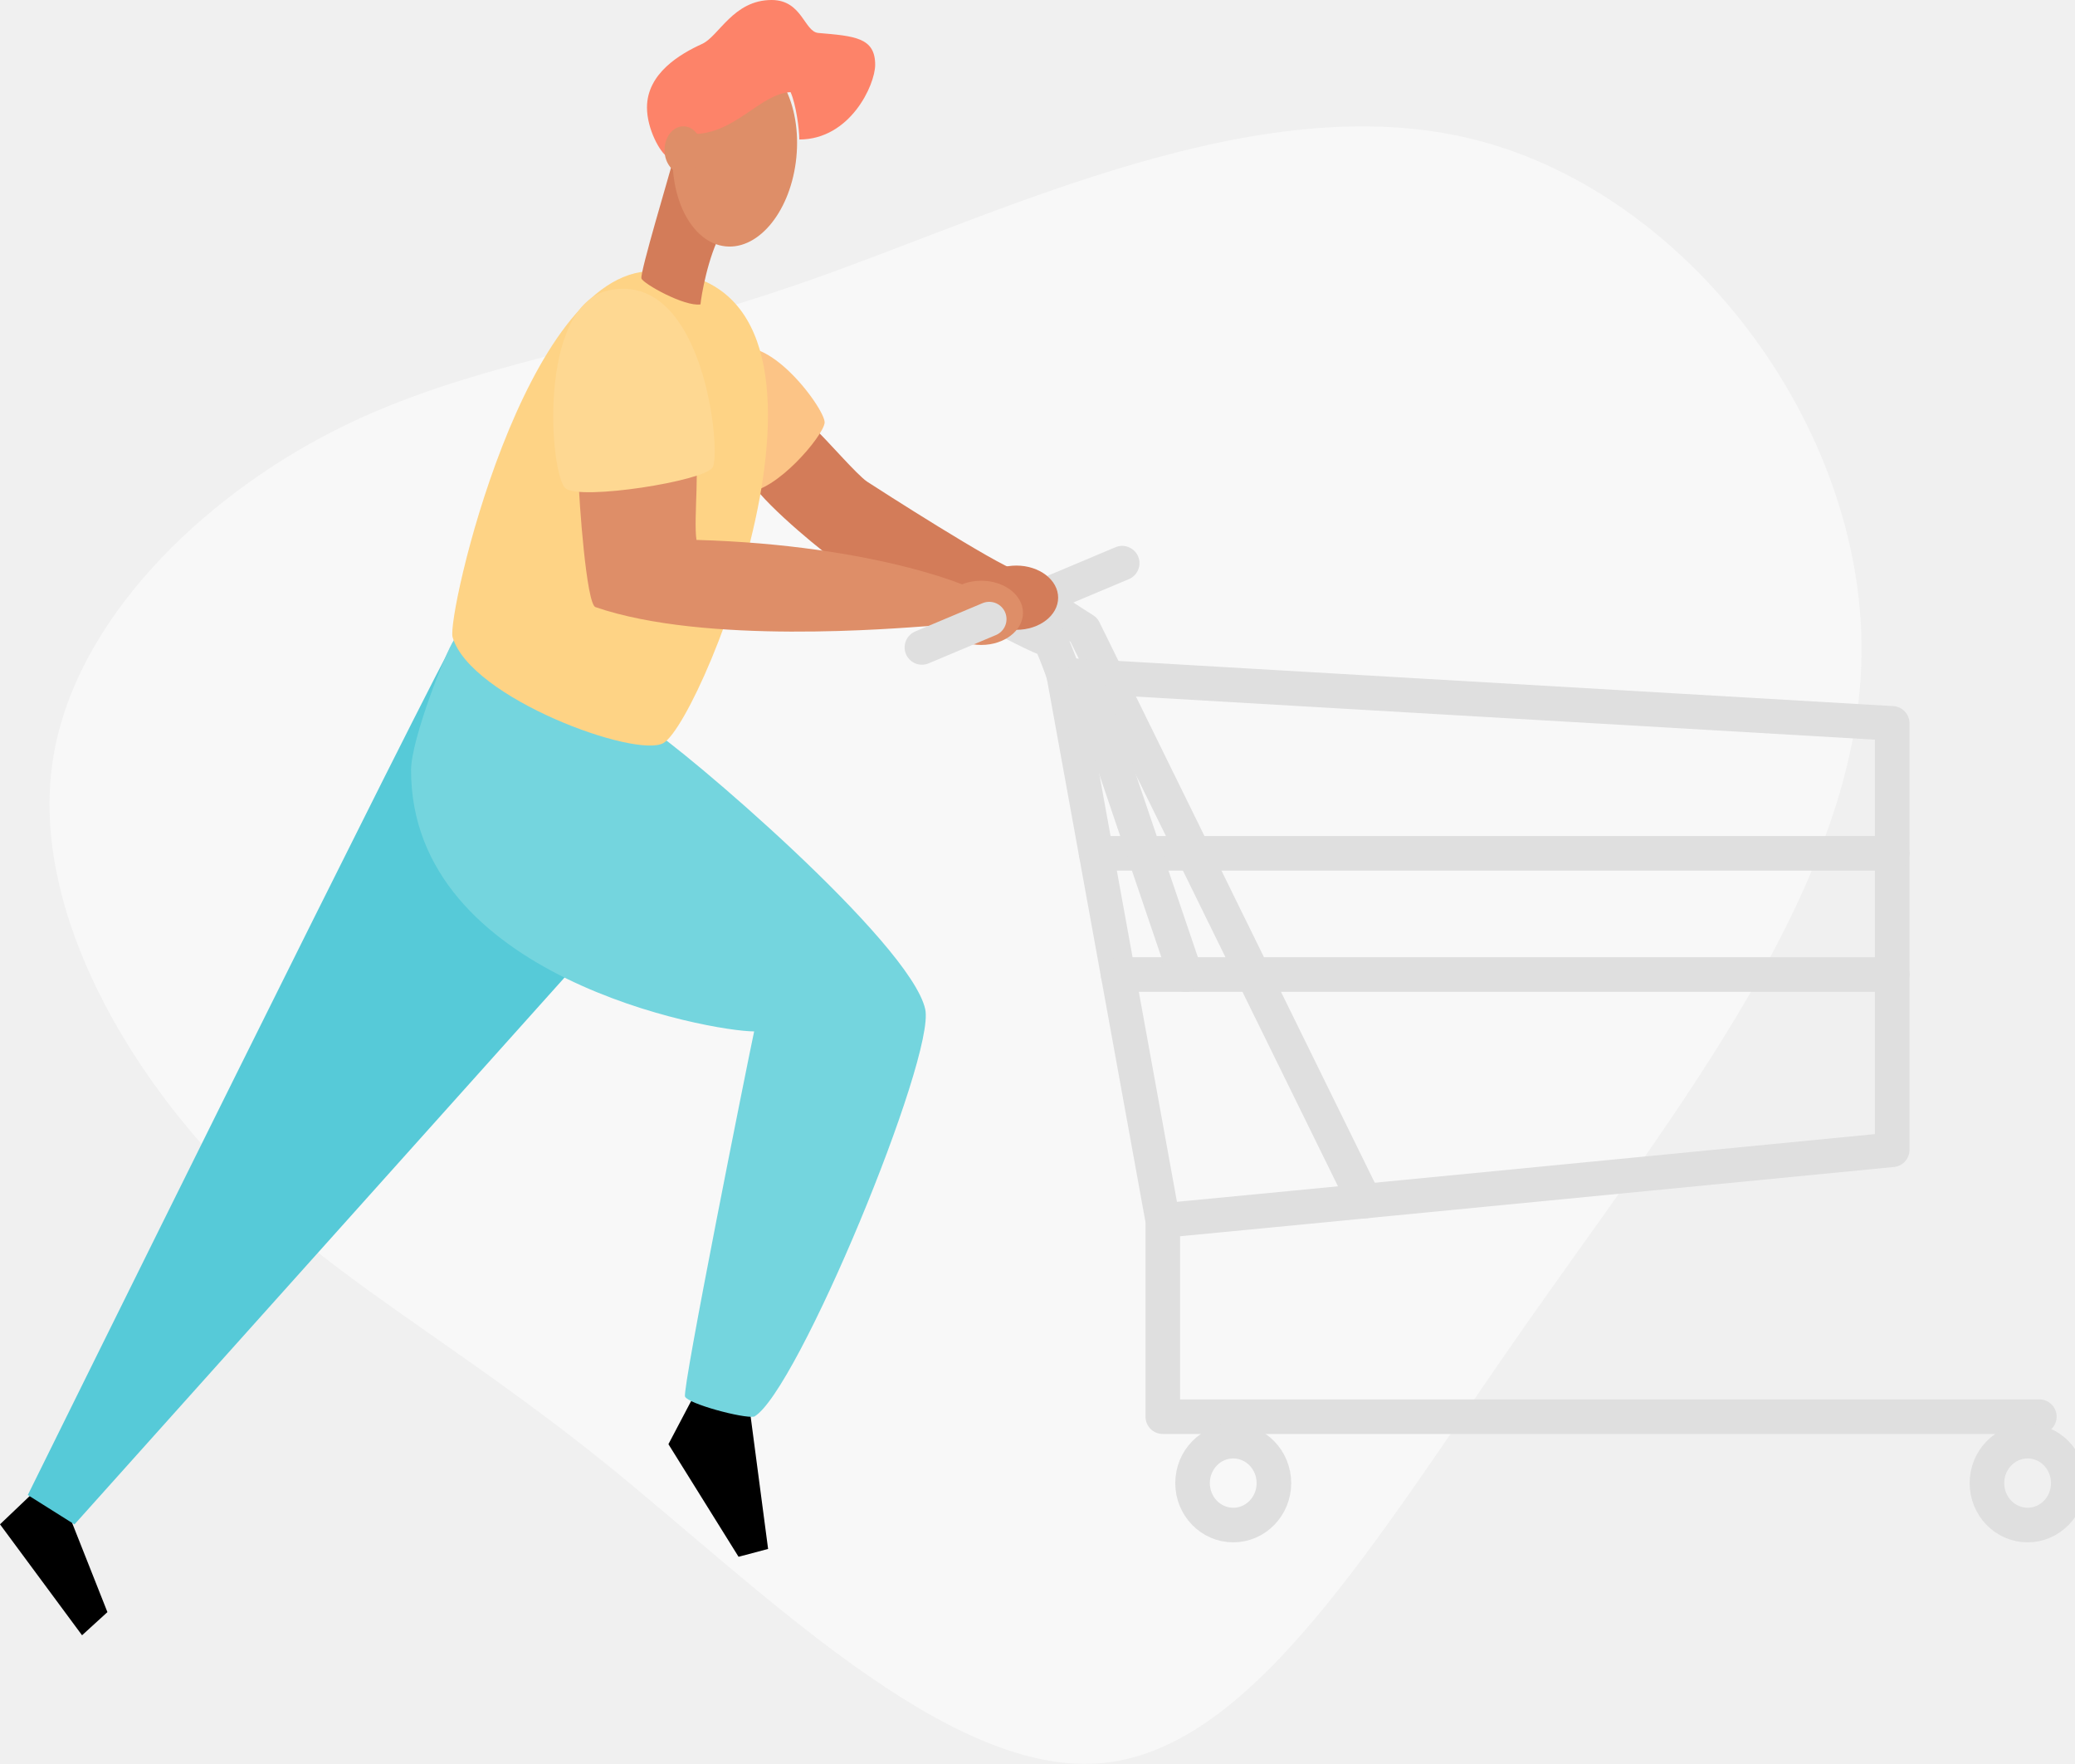
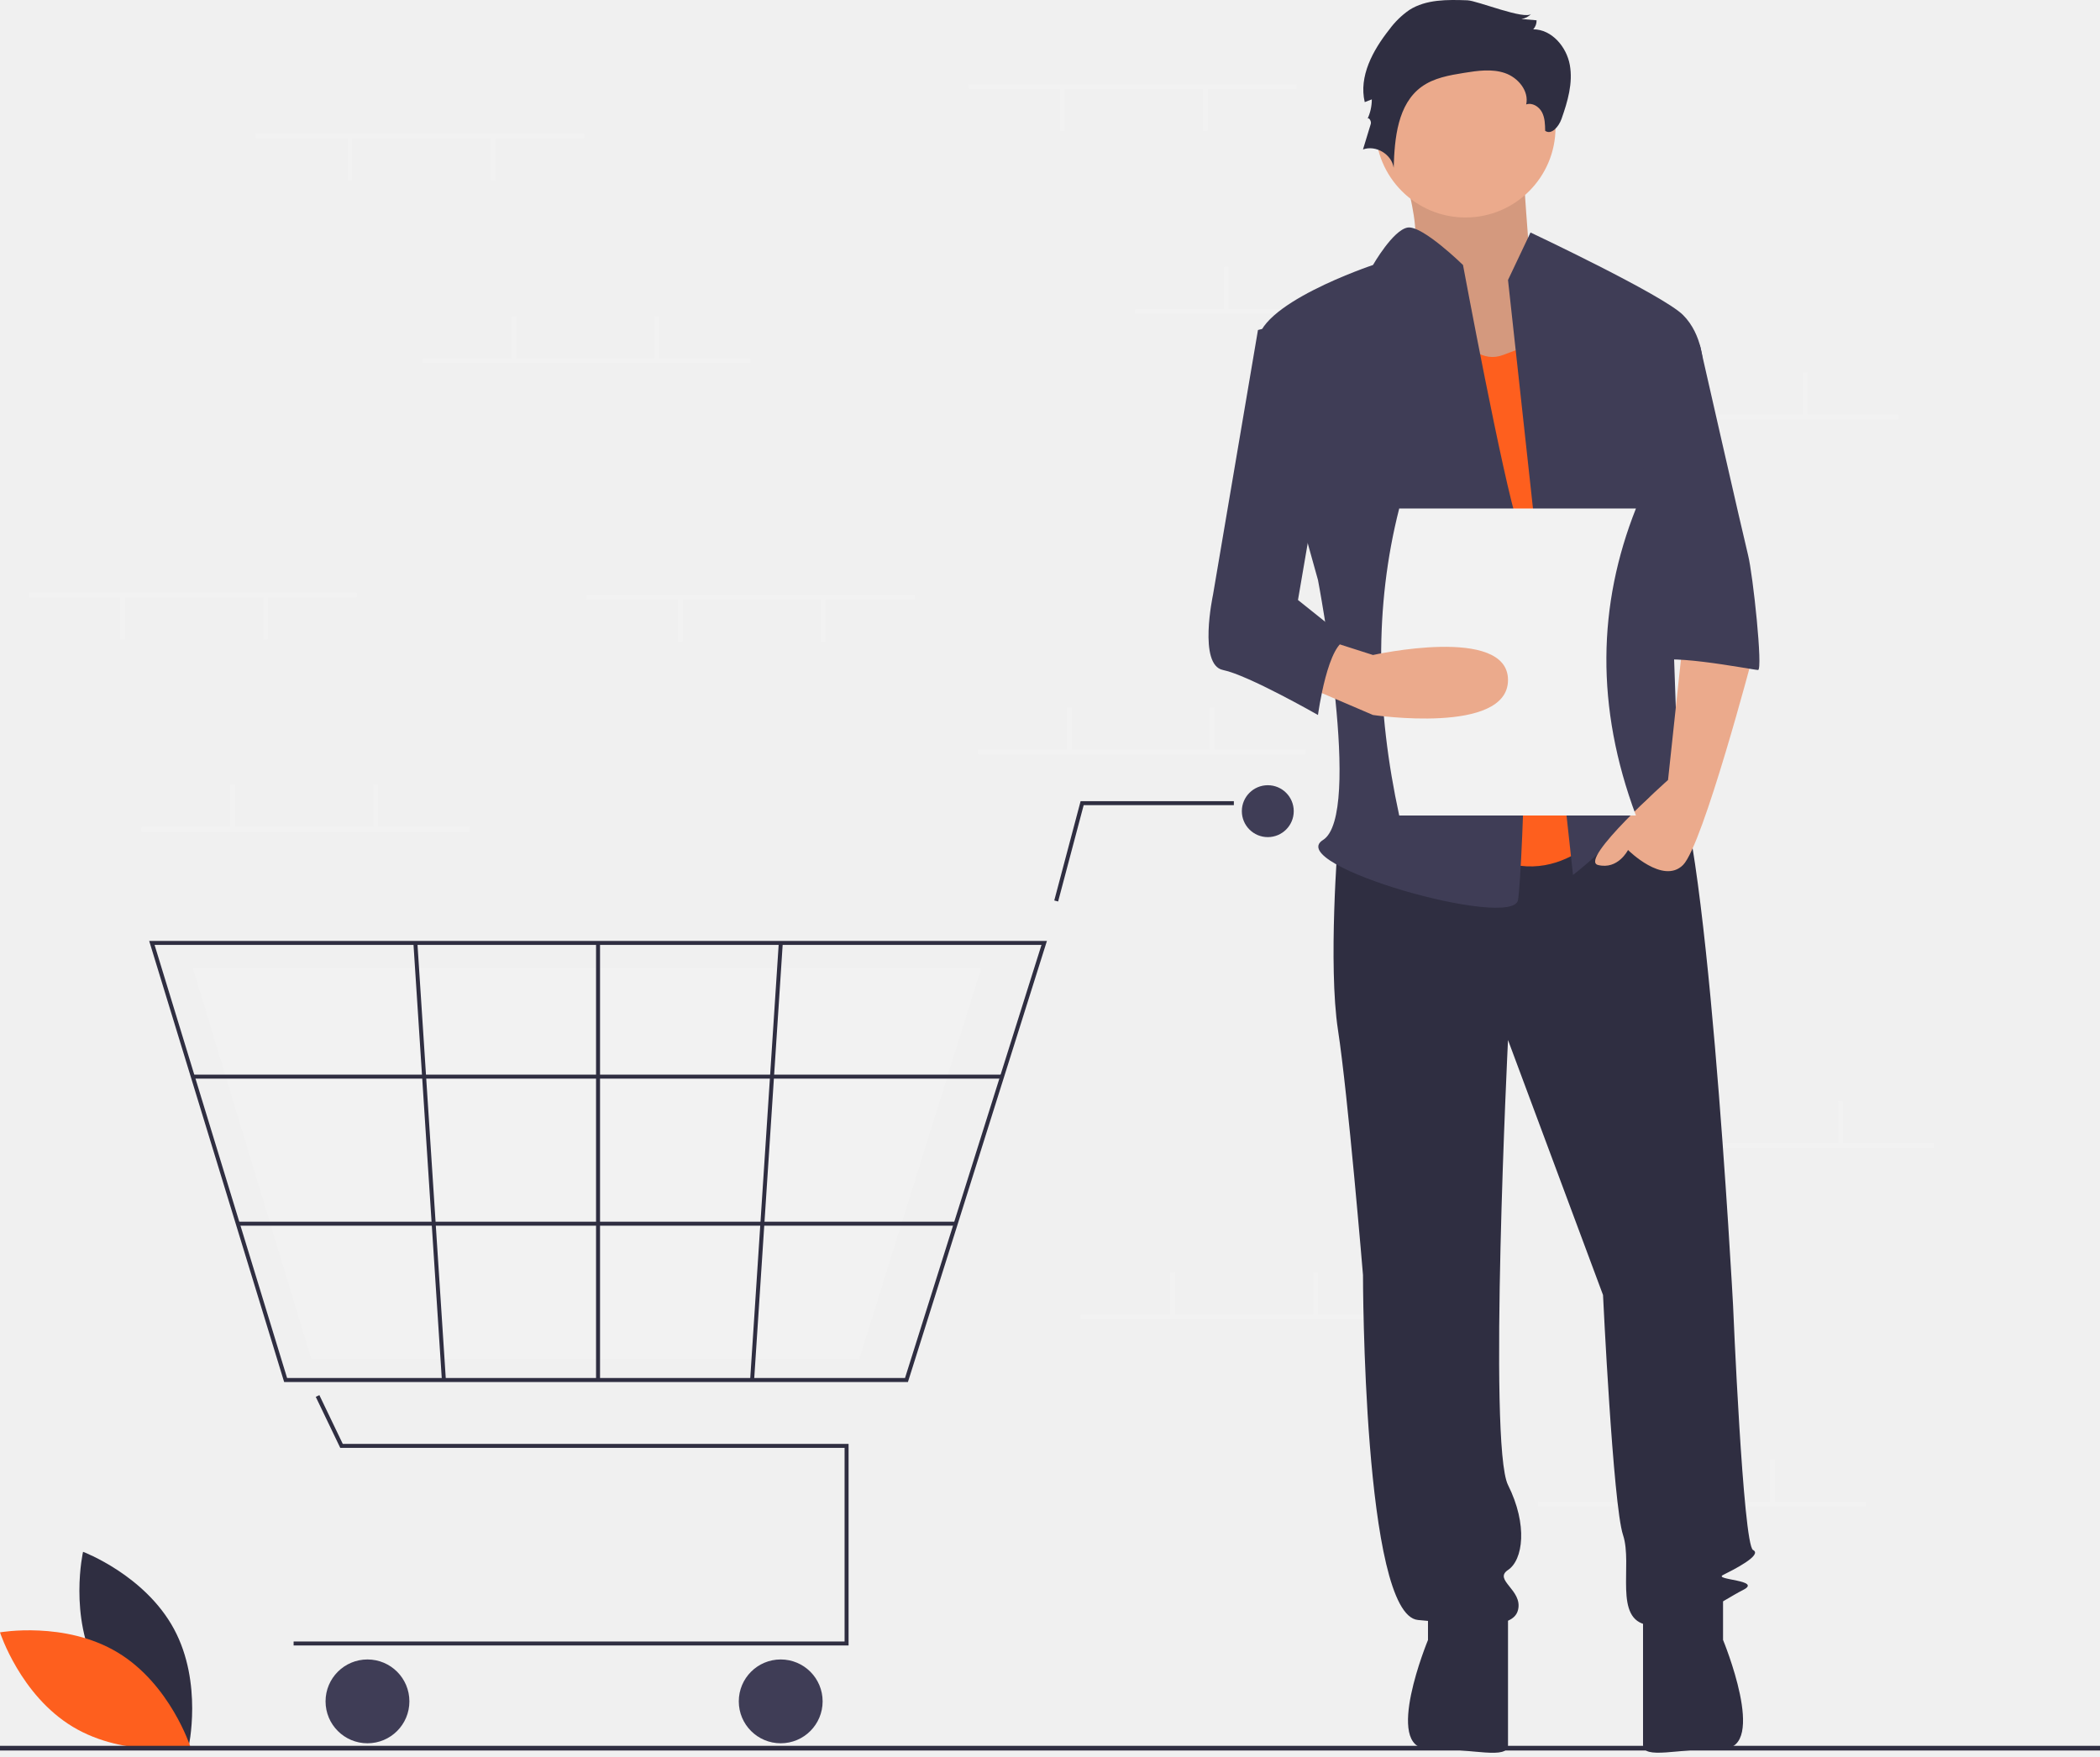
- <svg xmlns="http://www.w3.org/2000/svg" width="300" height="255" viewBox="0 0 300 255" fill="none">
-   <g clip-path="url(#clip0_63439_183)">
-     <path d="M212.984 20.133C244.015 27.812 269.535 61.45 269.139 94.617C268.751 127.712 242.445 160.335 220.432 191.73C198.481 223.129 180.948 253.32 158.757 254.92C136.538 256.496 109.696 229.448 87.485 211.507C65.205 193.57 47.606 184.731 32.447 168.966C17.288 153.2 4.631 130.5 7.595 110.175C10.558 89.85 29.15 71.913 48.595 62.126C68.106 52.272 88.405 50.572 116.864 40.582C145.324 30.591 181.922 12.398 212.984 20.133Z" fill="#F8F8F8" />
-     <path d="M197.278 173.629L156.709 91.046C155.471 90.302 150.502 87.01 150.502 87.01" stroke="#DFDFDF" stroke-width="5" stroke-linecap="round" stroke-linejoin="round" />
-     <path d="M153.799 97.585C153.315 95.933 151.86 92.529 151.86 92.529C150.972 92.474 144.789 89.194 144.789 89.194" stroke="#DFDFDF" stroke-width="5" stroke-linecap="round" stroke-linejoin="round" />
-     <path d="M143.02 89.498L162.244 81.411" stroke="#DFDFDF" stroke-width="5" stroke-linecap="round" stroke-linejoin="round" />
-     <path d="M4.942 215.646L0 220.353L11.862 236.391L15.531 233.043L9.883 218.774L4.942 215.646Z" fill="black" />
-     <path d="M100.724 201.008L96.64 208.767L106.779 225.045L111.05 223.909L108.249 202.664L100.724 201.008Z" fill="black" />
-     <path d="M146.949 91.046C150.283 91.046 152.985 88.967 152.985 86.403C152.985 83.838 150.283 81.759 146.949 81.759C143.616 81.759 140.914 83.838 140.914 86.403C140.914 88.967 143.616 91.046 146.949 91.046Z" fill="#D37C59" />
-     <path d="M66.403 91.306C63.688 95.305 4.019 216.118 4.019 216.118L10.768 220.365L89.51 132.507L66.403 91.306Z" fill="#56CAD8" />
-     <path d="M117.811 61.99C119.362 63.358 123.908 68.677 125.394 69.645C126.88 70.613 143.92 81.571 147.116 82.539C150.312 83.507 143.52 86.386 143.52 86.386C143.52 86.386 121.321 81.311 119.68 80.183C118.04 79.056 108.315 70.985 108.315 68.821C108.315 66.658 117.811 61.99 117.811 61.99Z" fill="#D37C59" />
-     <path d="M104.805 51.592C109.758 46.053 119.432 59.191 119.223 61.122C119.013 63.054 112.171 71.157 107.834 71.157C106.535 71.157 101.325 55.483 104.805 51.592Z" fill="#FCC486" />
-     <path d="M65.635 92.522C64.472 94.121 59.429 106.919 59.429 111.319C59.429 141.314 102.803 149.097 109.033 149.097C108.133 153.284 98.591 200.844 99.041 201.888C99.491 202.932 107.407 205.064 109.033 204.788C115.239 201.304 135.274 152.796 133.769 145.897C131.655 136.231 98.47 107.959 93.676 105.144C88.882 102.328 65.635 92.522 65.635 92.522Z" fill="#74D5DE" />
-     <path d="M94.289 39.194C127.675 39.194 101.81 103.896 95.938 107.403C92.059 109.715 68.009 100.924 65.434 92.106C64.553 89.094 75.841 39.194 94.289 39.194Z" fill="#FED385" />
-     <path d="M141.868 93.233C145.201 93.233 147.903 91.154 147.903 88.59C147.903 86.026 145.201 83.947 141.868 83.947C138.535 83.947 135.832 86.026 135.832 88.59C135.832 91.154 138.535 93.233 141.868 93.233Z" fill="#DE8E68" />
-     <path d="M83.633 69.069C83.715 72.333 84.774 87.31 86.089 87.762C101.992 93.233 129.533 90.822 134.288 90.494C139.044 90.166 142.093 86.714 141.856 85.894C141.619 85.075 126.662 78.788 100.697 78.048C100.216 75.024 101.368 65.886 100.181 65.07C98.994 64.254 83.633 69.069 83.633 69.069Z" fill="#DE8E68" />
-     <path d="M88.052 41.965C101.864 39.054 104.343 65.642 103.016 67.601C101.69 69.561 84.091 72.333 81.795 70.621C79.499 68.909 77.579 44.169 88.052 41.965Z" fill="#FED892" />
-     <path d="M97.45 22.66C96.814 25.164 92.474 39.498 92.741 40.258C93.009 41.018 98.983 44.369 101.275 44.001C101.364 42.909 102.338 37.062 104.331 33.547C106.325 30.031 97.45 22.66 97.45 22.66Z" fill="#D37C59" />
-     <path d="M115.138 22.732C115.885 15.107 112.507 8.511 107.593 7.999C102.679 7.487 98.09 13.254 97.343 20.879C96.596 28.504 99.974 35.1 104.888 35.612C109.802 36.124 114.391 30.357 115.138 22.732Z" fill="#DE8E68" />
-     <path d="M96.484 22.66C95.468 22.084 93.54 18.693 93.54 15.542C93.54 10.61 98.308 7.803 101.523 6.343C103.955 5.219 106.023 0 111.562 0C115.98 0 116.275 4.587 118.307 4.763C123.575 5.215 126.531 5.419 126.531 9.367C126.531 12.266 122.923 20.165 115.565 20.165C115.565 18.701 115.088 15.066 114.3 13.318C109.878 13.546 106.279 19.405 100.146 19.381C98.831 19.357 96.484 22.66 96.484 22.66Z" fill="#FD8369" />
-     <path d="M98.8 25.116C100.304 25.116 101.523 23.581 101.523 21.689C101.523 19.796 100.304 18.261 98.8 18.261C97.296 18.261 96.077 19.796 96.077 21.689C96.077 23.581 97.296 25.116 98.8 25.116Z" fill="#DE8E68" />
-     <path d="M294.845 204.792H168.113V176.44C175.044 175.808 273.577 166.21 273.577 166.21V104.568L153.799 97.585L168.113 176.448" stroke="#DFDFDF" stroke-width="5" stroke-linecap="round" stroke-linejoin="round" />
-     <path d="M178.299 220.457C181.546 220.457 184.179 217.743 184.179 214.394C184.179 211.046 181.546 208.331 178.299 208.331C175.051 208.331 172.418 211.046 172.418 214.394C172.418 217.743 175.051 220.457 178.299 220.457Z" stroke="#DFDFDF" stroke-width="5" stroke-linecap="round" stroke-linejoin="round" />
-     <path d="M293.15 220.457C296.397 220.457 299.03 217.743 299.03 214.394C299.03 211.046 296.397 208.331 293.15 208.331C289.902 208.331 287.269 211.046 287.269 214.394C287.269 217.743 289.902 220.457 293.15 220.457Z" stroke="#DFDFDF" stroke-width="5" stroke-linecap="round" stroke-linejoin="round" />
-     <path d="M158.477 123.353H273.577" stroke="#DFDFDF" stroke-width="5" stroke-linecap="round" stroke-linejoin="round" />
-     <path d="M161.658 140.878H273.577" stroke="#DFDFDF" stroke-width="5" stroke-linecap="round" stroke-linejoin="round" />
-     <path d="M133.288 93.589L143.02 89.498" stroke="#DFDFDF" stroke-width="5" stroke-linecap="round" stroke-linejoin="round" />
-     <path d="M171.398 140.878C170.137 137.202 156.763 97.749 156.763 97.749" stroke="#DFDFDF" stroke-width="5" stroke-linecap="round" stroke-linejoin="round" />
+ <svg xmlns="http://www.w3.org/2000/svg" width="300" height="251" viewBox="0 0 300 251" fill="none">
+   <g clip-path="url(#clip0_63487_457)">
+     <path d="M13.94 238.64C18.102 246.357 26.933 249.67 26.933 249.67C26.933 249.67 29.018 240.471 24.857 232.753C20.696 225.036 11.864 221.723 11.864 221.723C11.864 221.723 9.779 230.923 13.94 238.64Z" fill="#2F2E41" />
+     <path d="M16.8 236.101C24.313 240.621 27.206 249.599 27.206 249.599C27.206 249.599 17.919 251.249 10.406 246.729C2.893 242.209 0 233.231 0 233.231C0 233.231 9.287 231.581 16.8 236.101Z" fill="#fe5f1e" />
+     <path d="M185.239 12.023H138.364V12.692H185.239V12.023Z" fill="#F2F2F2" />
+     <path d="M172.516 12.525H171.847V18.719H172.516V12.525Z" fill="#F2F2F2" />
+     <path d="M152.092 12.525H151.422V18.719H152.092V12.525Z" fill="#F2F2F2" />
+     <path d="M209.012 44.166H162.137V44.835H209.012V44.166Z" fill="#F2F2F2" />
+     <path d="M175.529 38.139H174.86V44.333H175.529V38.139Z" fill="#F2F2F2" />
+     <path d="M195.954 38.139H195.284V44.333H195.954V38.139Z" fill="#F2F2F2" />
+     <path d="M271.289 59.233H224.414V59.902H271.289V59.233Z" fill="#F2F2F2" />
+     <path d="M237.807 53.206H237.137V59.4H237.807V53.206Z" fill="#F2F2F2" />
+     <path d="M258.23 53.206H257.561V59.4H258.23V53.206Z" fill="#F2F2F2" />
+     <path d="M266.601 214.59H219.726V215.259H266.601V214.59Z" fill="#F2F2F2" />
+     <path d="M233.119 208.563H232.449V214.757H233.119V208.563Z" fill="#F2F2F2" />
+     <path d="M253.543 208.563H252.873V214.757H253.543V208.563Z" fill="#F2F2F2" />
+     <path d="M186.579 107.112H139.704V107.782H186.579V107.112Z" fill="#F2F2F2" />
+     <path d="M153.096 101.085H152.427V107.279H153.096V101.085Z" fill="#F2F2F2" />
+     <path d="M173.521 101.085H172.851V107.279H173.521V101.085Z" fill="#F2F2F2" />
+     <path d="M201.311 187.804H154.436V188.474H201.311V187.804Z" fill="#F2F2F2" />
+     <path d="M167.829 181.777H167.159V187.971H167.829V181.777Z" fill="#F2F2F2" />
+     <path d="M188.253 181.777H187.583V187.971H188.253V181.777Z" fill="#F2F2F2" />
+     <path d="M276.311 163.362H229.436V164.032H276.311V163.362Z" fill="#F2F2F2" />
+     <path d="M242.829 157.335H242.159V163.529H242.829V157.335Z" fill="#F2F2F2" />
+     <path d="M263.253 157.335H262.583V163.529H263.253V157.335Z" fill="#F2F2F2" />
+     <path d="M121.225 235.106H41.944V234.536H120.655V206.873H48.609L45.109 199.582L45.624 199.335L48.968 206.303H121.225V235.106Z" fill="#2F2E41" />
+     <path d="M52.496 249.08C55.804 249.08 58.485 246.399 58.485 243.091C58.485 239.784 55.804 237.103 52.496 237.103C49.189 237.103 46.508 239.784 46.508 243.091C46.508 246.399 49.189 249.08 52.496 249.08Z" fill="#3F3D56" />
+     <path d="M111.529 249.08C114.837 249.08 117.518 246.399 117.518 243.091C117.518 239.784 114.837 237.103 111.529 237.103C108.222 237.103 105.541 239.784 105.541 243.091C105.541 246.399 108.222 249.08 111.529 249.08Z" fill="#3F3D56" />
+     <path d="M181.114 119.607C183.161 119.607 184.821 117.947 184.821 115.899C184.821 113.852 183.161 112.192 181.114 112.192C179.066 112.192 177.406 113.852 177.406 115.899C177.406 117.947 179.066 119.607 181.114 119.607Z" fill="#3F3D56" />
+     <path d="M129.705 197.462H40.593L21.311 134.436H149.562L149.445 134.807L129.705 197.462ZM41.014 196.892H129.287L148.785 135.007H22.082L41.014 196.892Z" fill="#2F2E41" />
+     <path d="M122.749 194.182H44.478L27.542 138.286H140.19L140.087 138.615L122.749 194.182Z" fill="#F2F2F2" />
+     <path d="M151.16 128.806L150.609 128.659L154.372 114.473H176.266V115.044H154.811L151.16 128.806Z" fill="#2F2E41" />
+     <path d="M143.153 153.544H27.542V154.114H143.153V153.544Z" fill="#2F2E41" />
+     <path d="M136.533 174.557H33.971V175.127H136.533V174.557Z" fill="#2F2E41" />
+     <path d="M85.72 134.722H85.15V197.177H85.72V134.722Z" fill="#2F2E41" />
+     <path d="M111.256 134.704L107.162 197.157L107.731 197.195L111.826 134.741L111.256 134.704Z" fill="#2F2E41" />
+     <path d="M59.625 134.703L59.056 134.74L63.126 197.195L63.696 197.158L59.625 134.703Z" fill="#2F2E41" />
+     <path d="M300 249.442H0V250.112H300V249.442Z" fill="#2F2E41" />
+     <path d="M199.356 20.717C199.356 20.717 204.251 34.648 201.239 36.791C198.227 38.934 211.404 56.437 211.404 56.437L227.218 52.151L218.558 37.506C218.558 37.506 217.428 22.861 217.428 20.717C217.428 18.574 199.356 20.717 199.356 20.717Z" fill="#EBAA8C" />
+     <path opacity="0.1" d="M199.356 20.717C199.356 20.717 204.251 34.648 201.239 36.791C198.227 38.934 211.404 56.437 211.404 56.437L227.218 52.151L218.558 37.506C218.558 37.506 217.428 22.861 217.428 20.717C217.428 18.574 199.356 20.717 199.356 20.717Z" fill="black" />
+     <path d="M191.141 120.018C191.141 120.018 189.712 137.878 191.141 147.165C192.569 156.452 194.713 182.17 194.713 182.17C194.713 182.17 194.713 230.749 202.571 231.463C210.429 232.178 216.144 232.892 216.859 230.035C217.573 227.177 213.287 225.748 215.43 224.32C217.573 222.891 218.288 217.89 215.43 212.175C212.572 206.46 215.43 148.594 215.43 148.594L229.003 185.028C229.003 185.028 230.432 215.032 231.861 219.319C233.29 223.605 230.432 231.463 235.433 232.178C240.434 232.892 246.149 228.606 249.006 227.177C251.864 225.748 244.72 225.748 246.149 225.034C247.578 224.319 251.864 222.176 250.435 221.462C249.006 220.748 247.578 186.457 247.578 186.457C247.578 186.457 243.649 113.231 238.648 110.374C233.647 107.516 230.432 112.438 230.432 112.438L191.141 120.018Z" fill="#2F2E41" />
+     <path d="M203.999 228.606V234.321C203.999 234.321 197.57 249.857 203.999 249.857C210.429 249.857 215.43 251.466 215.43 249.323V230.035L203.999 228.606Z" fill="#2F2E41" />
+     <path d="M246.149 228.596V234.311C246.149 234.311 252.579 249.846 246.149 249.846C239.72 249.846 234.719 251.456 234.719 249.313V230.025L246.149 228.596Z" fill="#2F2E41" />
+     <path d="M209.358 31.076C216.46 31.076 222.217 25.319 222.217 18.217C222.217 11.115 216.46 5.358 209.358 5.358C202.256 5.358 196.499 11.115 196.499 18.217C196.499 25.319 202.256 31.076 209.358 31.076Z" fill="#EBAA8C" />
+     <path d="M205.429 42.149C205.429 42.149 209.001 52.865 214.716 50.722L220.431 48.579L230.433 117.16C230.433 117.16 222.574 128.591 211.144 121.447C199.714 114.303 205.429 42.149 205.429 42.149Z" fill="#fe5f1e" />
+     <path d="M215.43 40.006L218.645 33.219C218.645 33.219 237.577 42.149 240.434 45.007C243.292 47.864 243.292 52.151 243.292 52.151L238.291 70.01C238.291 70.01 239.72 109.302 239.72 110.731C239.72 112.16 244.721 120.018 241.149 117.161C237.577 114.303 236.862 111.445 234.005 115.732C231.147 120.018 224.718 125.019 224.718 125.019L215.43 40.006Z" fill="#3F3D56" />
+     <path d="M240.434 91.442L238.291 111.445C238.291 111.445 225.432 122.876 228.289 123.59C231.147 124.304 232.575 121.447 232.575 121.447C232.575 121.447 237.576 126.448 240.434 123.59C243.291 120.733 250.435 93.585 250.435 93.585L240.434 91.442Z" fill="#EBAA8C" />
+     <path d="M209.632 0.043C206.781 -0.058 203.731 -0.109 201.327 1.427C200.221 2.198 199.251 3.148 198.457 4.237C196.116 7.196 194.093 10.92 194.963 14.591L195.973 14.198C195.973 15.178 195.755 16.145 195.335 17.031C195.477 16.618 195.953 17.286 195.826 17.704L194.713 21.354C196.542 20.684 198.817 22.041 199.096 23.969C199.223 19.73 199.663 14.869 203.101 12.386C204.836 11.135 207.03 10.752 209.142 10.413C211.09 10.1 213.132 9.802 214.998 10.443C216.864 11.084 218.453 12.993 218.03 14.92C218.891 14.623 219.853 15.223 220.278 16.027C220.703 16.832 220.726 17.781 220.738 18.691C221.656 19.339 222.699 18.052 223.073 16.993C223.95 14.507 224.73 11.861 224.258 9.268C223.785 6.674 221.672 4.196 219.036 4.187C219.356 3.836 219.526 3.374 219.512 2.899L217.339 2.715C217.89 2.637 218.398 2.369 218.774 1.958C217.901 2.918 211.043 0.094 209.632 0.043Z" fill="#2F2E41" />
+     <path d="M209.001 37.863C209.001 37.863 203.185 32.164 201.092 32.513C198.999 32.862 196.141 37.863 196.141 37.863C196.141 37.863 178.996 43.578 179.71 49.293C180.425 55.008 188.283 82.87 188.283 82.87C188.283 82.87 194.713 116.446 188.998 120.018C183.282 123.59 216.144 132.877 216.859 128.591C217.573 124.304 219.002 81.441 216.859 75.011C214.716 68.582 209.001 37.863 209.001 37.863Z" fill="#3F3D56" />
+     <path d="M234.004 49.293H242.838C242.838 49.293 249.006 76.44 249.721 79.298C250.435 82.155 251.864 95.729 251.15 95.729C250.435 95.729 236.147 92.871 236.147 95.014L234.004 49.293Z" fill="#3F3D56" />
+     <path d="M233.705 116.518H199.888C196.588 101.337 196.313 86.67 199.888 72.656H233.705C228.248 86.418 227.907 100.984 233.705 116.518Z" fill="#F2F2F2" />
+     <path d="M186.14 97.872L196.141 102.158C196.141 102.158 215.43 105.016 215.43 97.158C215.43 89.299 196.141 93.586 196.141 93.586L189.711 91.53L186.14 97.872Z" fill="#EBAA8C" />
+     <path d="M188.283 45.007L179.71 47.15L173.281 85.013C173.281 85.013 171.138 95.014 174.71 95.729C178.282 96.443 188.283 102.158 188.283 102.158C188.283 102.158 189.712 91.442 192.57 91.442L185.426 85.727L189.712 60.723L188.283 45.007Z" fill="#3F3D56" />
+     <path d="M67.047 118.161H20.172V118.831H67.047V118.161Z" fill="#F2F2F2" />
+     <path d="M33.565 112.134H32.896V118.329H33.565V112.134Z" fill="#F2F2F2" />
+     <path d="M53.99 112.134H53.32V118.329H53.99V112.134Z" fill="#F2F2F2" />
+     <path d="M83.454 19.054H36.579V19.724H83.454V19.054Z" fill="#F2F2F2" />
+     <path d="M70.73 19.556H70.061V25.75H70.73V19.556Z" fill="#F2F2F2" />
+     <path d="M50.306 19.556H49.637V25.75H50.306V19.556Z" fill="#F2F2F2" />
+     <path d="M130.663 85.014H83.788V85.683H130.663V85.014Z" fill="#F2F2F2" />
+     <path d="M117.941 85.516H117.271V91.71H117.941V85.516Z" fill="#F2F2F2" />
+     <path d="M97.516 85.516H96.847V91.71H97.516V85.516Z" fill="#F2F2F2" />
+     <path d="M50.976 84.679H4.101V85.349H50.976V84.679Z" fill="#F2F2F2" />
+     <path d="M38.253 85.181H37.583V91.375H38.253V85.181Z" fill="#F2F2F2" />
+     <path d="M17.829 85.181H17.159V91.375H17.829V85.181Z" fill="#F2F2F2" />
+     <path d="M107.226 51.197H60.351V51.867H107.226V51.197Z" fill="#F2F2F2" />
+     <path d="M73.744 45.17H73.075V51.364H73.744V45.17Z" fill="#F2F2F2" />
+     <path d="M94.168 45.17H93.498V51.364H94.168V45.17Z" fill="#F2F2F2" />
  </g>
  <defs>
-     <clipPath id="clip0_63439_183">
-       <rect width="300" height="255" fill="white" />
+     <clipPath id="clip0_63487_457">
+       <rect width="300" height="250.437" fill="white" />
    </clipPath>
  </defs>
</svg>
